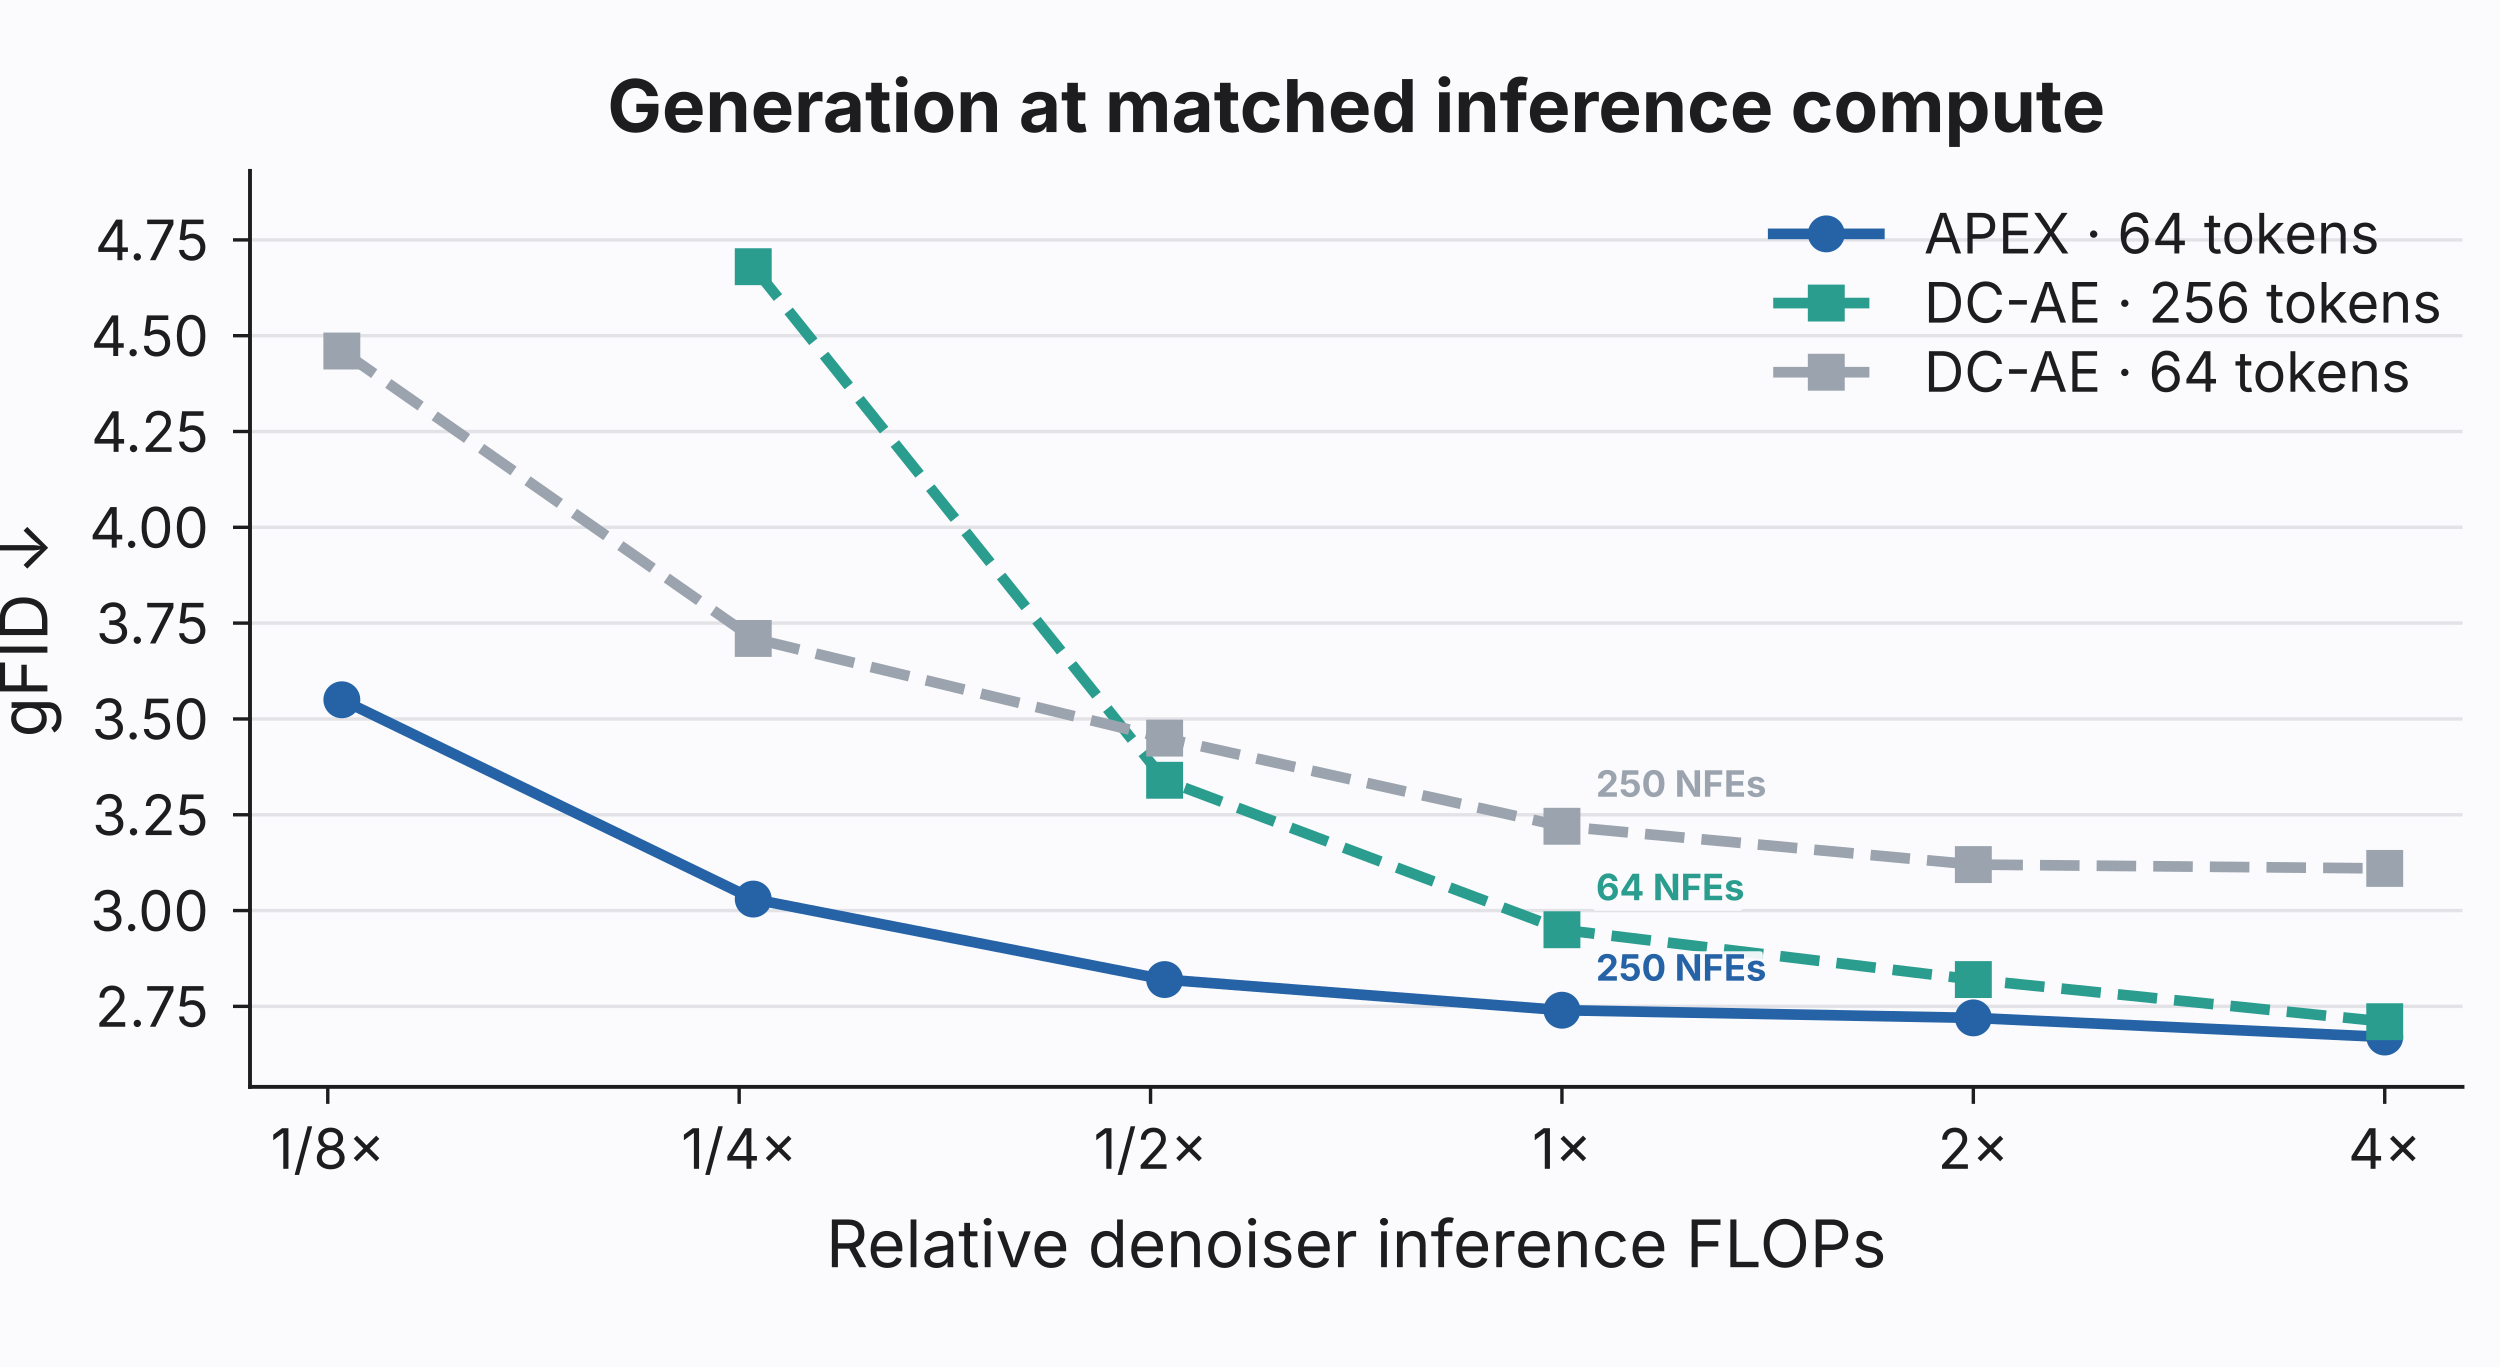
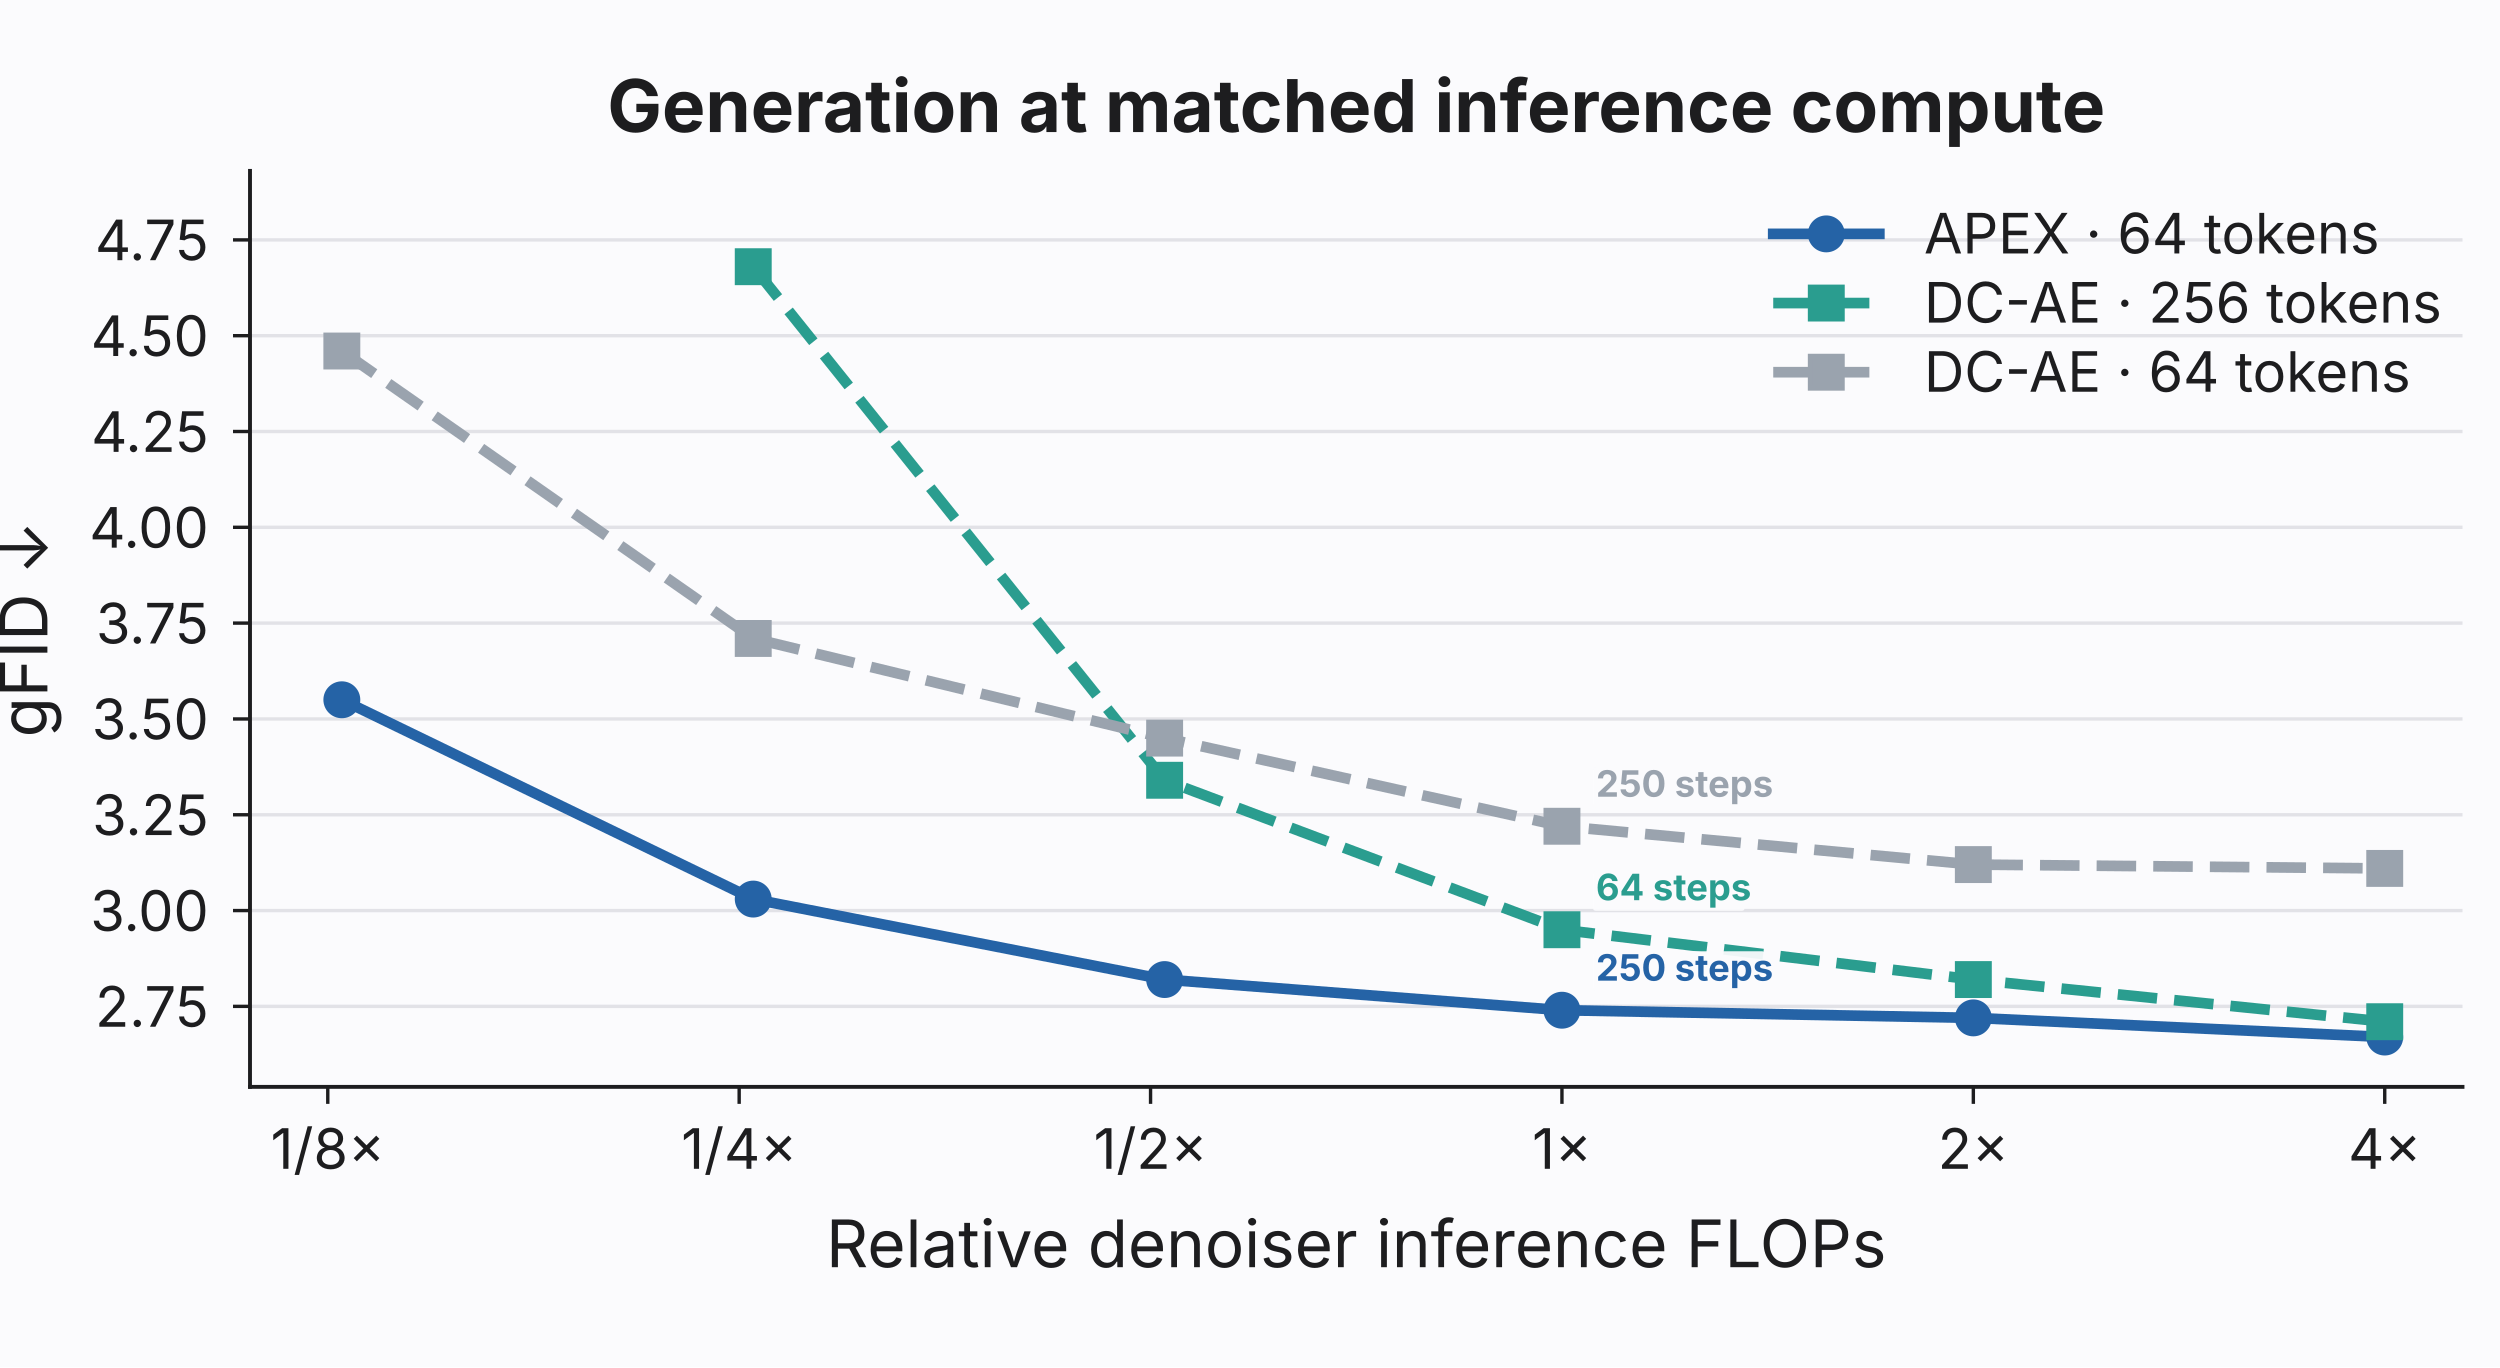
<svg xmlns="http://www.w3.org/2000/svg" xmlns:xlink="http://www.w3.org/1999/xlink" width="514.8pt" height="281.52pt" viewBox="0 0 514.8 281.52" version="1.1">
  <defs>
    <style type="text/css">*{stroke-linejoin: round; stroke-linecap: butt}</style>
  </defs>
  <g id="figure_1">
    <g id="patch_1">
      <path d="M 0 281.52 L 514.8 281.52 L 514.8 0 L 0 0 z " style="fill: #fbfbfd" />
    </g>
    <g id="axes_1">
      <g id="patch_2">
        <path d="M 51.48 223.808 L 507.078 223.808 L 507.078 35.19 L 51.48 35.19 z " style="fill: #fbfbfd" />
      </g>
      <g id="matplotlib.axis_1">
        <g id="xtick_1">
          <g id="line2d_1">
            <defs>
-               <path id="mc157e074fd" d="M 0 0 L 0 3.5 " style="stroke: #1d1d1f; stroke-width: 0.7" />
+               <path id="meca3f61204" d="M 0 0 L 0 3.5 " style="stroke: #1d1d1f; stroke-width: 0.7" />
            </defs>
            <g>
-               <use xlink:href="#mc157e074fd" x="67.494" y="223.808" style="fill: #1d1d1f; stroke: #1d1d1f; stroke-width: 0.7" />
+               <use xlink:href="#meca3f61204" x="67.494" y="223.808" style="fill: #1d1d1f; stroke: #1d1d1f; stroke-width: 0.7" />
            </g>
          </g>
          <g id="text_1">
            <text style="font-size: 11.5px; font-family: 'Inter', 'Arial', 'Helvetica', 'DejaVu Sans', sans-serif; text-anchor: middle; fill: #1d1d1f" x="67.494" y="240.681" transform="rotate(-0 67.49383 240.6807)">1/8×</text>
          </g>
        </g>
        <g id="xtick_2">
          <g id="line2d_2">
            <g>
-               <use xlink:href="#mc157e074fd" x="152.208" y="223.808" style="fill: #1d1d1f; stroke: #1d1d1f; stroke-width: 0.7" />
+               <use xlink:href="#meca3f61204" x="152.208" y="223.808" style="fill: #1d1d1f; stroke: #1d1d1f; stroke-width: 0.7" />
            </g>
          </g>
          <g id="text_2">
            <text style="font-size: 11.5px; font-family: 'Inter', 'Arial', 'Helvetica', 'DejaVu Sans', sans-serif; text-anchor: middle; fill: #1d1d1f" x="152.208" y="240.681" transform="rotate(-0 152.2079 240.6807)">1/4×</text>
          </g>
        </g>
        <g id="xtick_3">
          <g id="line2d_3">
            <g>
-               <use xlink:href="#mc157e074fd" x="236.922" y="223.808" style="fill: #1d1d1f; stroke: #1d1d1f; stroke-width: 0.7" />
+               <use xlink:href="#meca3f61204" x="236.922" y="223.808" style="fill: #1d1d1f; stroke: #1d1d1f; stroke-width: 0.7" />
            </g>
          </g>
          <g id="text_3">
            <text style="font-size: 11.5px; font-family: 'Inter', 'Arial', 'Helvetica', 'DejaVu Sans', sans-serif; text-anchor: middle; fill: #1d1d1f" x="236.922" y="240.681" transform="rotate(-0 236.922 240.6807)">1/2×</text>
          </g>
        </g>
        <g id="xtick_4">
          <g id="line2d_4">
            <g>
-               <use xlink:href="#mc157e074fd" x="321.636" y="223.808" style="fill: #1d1d1f; stroke: #1d1d1f; stroke-width: 0.7" />
+               <use xlink:href="#meca3f61204" x="321.636" y="223.808" style="fill: #1d1d1f; stroke: #1d1d1f; stroke-width: 0.7" />
            </g>
          </g>
          <g id="text_4">
            <text style="font-size: 11.5px; font-family: 'Inter', 'Arial', 'Helvetica', 'DejaVu Sans', sans-serif; text-anchor: middle; fill: #1d1d1f" x="321.636" y="240.681" transform="rotate(-0 321.636 240.6807)">1×</text>
          </g>
        </g>
        <g id="xtick_5">
          <g id="line2d_5">
            <g>
-               <use xlink:href="#mc157e074fd" x="406.35" y="223.808" style="fill: #1d1d1f; stroke: #1d1d1f; stroke-width: 0.7" />
+               <use xlink:href="#meca3f61204" x="406.35" y="223.808" style="fill: #1d1d1f; stroke: #1d1d1f; stroke-width: 0.7" />
            </g>
          </g>
          <g id="text_5">
            <text style="font-size: 11.5px; font-family: 'Inter', 'Arial', 'Helvetica', 'DejaVu Sans', sans-serif; text-anchor: middle; fill: #1d1d1f" x="406.35" y="240.681" transform="rotate(-0 406.3501 240.6807)">2×</text>
          </g>
        </g>
        <g id="xtick_6">
          <g id="line2d_6">
            <g>
-               <use xlink:href="#mc157e074fd" x="491.064" y="223.808" style="fill: #1d1d1f; stroke: #1d1d1f; stroke-width: 0.7" />
+               <use xlink:href="#meca3f61204" x="491.064" y="223.808" style="fill: #1d1d1f; stroke: #1d1d1f; stroke-width: 0.7" />
            </g>
          </g>
          <g id="text_6">
            <text style="font-size: 11.5px; font-family: 'Inter', 'Arial', 'Helvetica', 'DejaVu Sans', sans-serif; text-anchor: middle; fill: #1d1d1f" x="491.064" y="240.681" transform="rotate(-0 491.0642 240.6807)">4×</text>
          </g>
        </g>
        <g id="text_7">
          <text style="font-size: 13.5px; font-family: 'Inter', 'Arial', 'Helvetica', 'DejaVu Sans', sans-serif; text-anchor: middle; fill: #1d1d1f" x="279.279" y="260.937" transform="rotate(-0 279.279 260.9369)">Relative denoiser inference FLOPs</text>
        </g>
      </g>
      <g id="matplotlib.axis_2">
        <g id="ytick_1">
          <g id="line2d_7">
-             <path d="M 51.48 207.235 L 507.078 207.235 " clip-path="url(#p9570ab3e8c)" style="fill: none; stroke: #e2e2e7; stroke-width: 0.7; stroke-linecap: square" />
+             <path d="M 51.48 207.235 L 507.078 207.235 " clip-path="url(#pb59871fe45)" style="fill: none; stroke: #e2e2e7; stroke-width: 0.7; stroke-linecap: square" />
          </g>
          <g id="line2d_8">
            <defs>
-               <path id="mf36336dee3" d="M 0 0 L -3.5 0 " style="stroke: #1d1d1f; stroke-width: 0.7" />
+               <path id="mb2a04a43ec" d="M 0 0 L -3.5 0 " style="stroke: #1d1d1f; stroke-width: 0.7" />
            </defs>
            <g>
-               <use xlink:href="#mf36336dee3" x="51.48" y="207.235" style="fill: #1d1d1f; stroke: #1d1d1f; stroke-width: 0.7" />
+               <use xlink:href="#mb2a04a43ec" x="51.48" y="207.235" style="fill: #1d1d1f; stroke: #1d1d1f; stroke-width: 0.7" />
            </g>
          </g>
          <g id="text_8">
            <text style="font-size: 11.5px; font-family: 'Inter', 'Arial', 'Helvetica', 'DejaVu Sans', sans-serif; text-anchor: end; fill: #1d1d1f" x="42.98" y="211.421" transform="rotate(-0 42.98 211.4214)">2.75</text>
          </g>
        </g>
        <g id="ytick_2">
          <g id="line2d_9">
-             <path d="M 51.48 187.505 L 507.078 187.505 " clip-path="url(#p9570ab3e8c)" style="fill: none; stroke: #e2e2e7; stroke-width: 0.7; stroke-linecap: square" />
+             <path d="M 51.48 187.505 L 507.078 187.505 " clip-path="url(#pb59871fe45)" style="fill: none; stroke: #e2e2e7; stroke-width: 0.7; stroke-linecap: square" />
          </g>
          <g id="line2d_10">
            <g>
-               <use xlink:href="#mf36336dee3" x="51.48" y="187.505" style="fill: #1d1d1f; stroke: #1d1d1f; stroke-width: 0.7" />
+               <use xlink:href="#mb2a04a43ec" x="51.48" y="187.505" style="fill: #1d1d1f; stroke: #1d1d1f; stroke-width: 0.7" />
            </g>
          </g>
          <g id="text_9">
            <text style="font-size: 11.5px; font-family: 'Inter', 'Arial', 'Helvetica', 'DejaVu Sans', sans-serif; text-anchor: end; fill: #1d1d1f" x="42.98" y="191.691" transform="rotate(-0 42.98 191.6914)">3.00</text>
          </g>
        </g>
        <g id="ytick_3">
          <g id="line2d_11">
-             <path d="M 51.48 167.775 L 507.078 167.775 " clip-path="url(#p9570ab3e8c)" style="fill: none; stroke: #e2e2e7; stroke-width: 0.7; stroke-linecap: square" />
+             <path d="M 51.48 167.775 L 507.078 167.775 " clip-path="url(#pb59871fe45)" style="fill: none; stroke: #e2e2e7; stroke-width: 0.7; stroke-linecap: square" />
          </g>
          <g id="line2d_12">
            <g>
-               <use xlink:href="#mf36336dee3" x="51.48" y="167.775" style="fill: #1d1d1f; stroke: #1d1d1f; stroke-width: 0.7" />
+               <use xlink:href="#mb2a04a43ec" x="51.48" y="167.775" style="fill: #1d1d1f; stroke: #1d1d1f; stroke-width: 0.7" />
            </g>
          </g>
          <g id="text_10">
            <text style="font-size: 11.5px; font-family: 'Inter', 'Arial', 'Helvetica', 'DejaVu Sans', sans-serif; text-anchor: end; fill: #1d1d1f" x="42.98" y="171.961" transform="rotate(-0 42.98 171.9615)">3.25</text>
          </g>
        </g>
        <g id="ytick_4">
          <g id="line2d_13">
-             <path d="M 51.48 148.045 L 507.078 148.045 " clip-path="url(#p9570ab3e8c)" style="fill: none; stroke: #e2e2e7; stroke-width: 0.7; stroke-linecap: square" />
+             <path d="M 51.48 148.045 L 507.078 148.045 " clip-path="url(#pb59871fe45)" style="fill: none; stroke: #e2e2e7; stroke-width: 0.7; stroke-linecap: square" />
          </g>
          <g id="line2d_14">
            <g>
-               <use xlink:href="#mf36336dee3" x="51.48" y="148.045" style="fill: #1d1d1f; stroke: #1d1d1f; stroke-width: 0.7" />
+               <use xlink:href="#mb2a04a43ec" x="51.48" y="148.045" style="fill: #1d1d1f; stroke: #1d1d1f; stroke-width: 0.7" />
            </g>
          </g>
          <g id="text_11">
            <text style="font-size: 11.5px; font-family: 'Inter', 'Arial', 'Helvetica', 'DejaVu Sans', sans-serif; text-anchor: end; fill: #1d1d1f" x="42.98" y="152.232" transform="rotate(-0 42.98 152.2315)">3.50</text>
          </g>
        </g>
        <g id="ytick_5">
          <g id="line2d_15">
-             <path d="M 51.48 128.315 L 507.078 128.315 " clip-path="url(#p9570ab3e8c)" style="fill: none; stroke: #e2e2e7; stroke-width: 0.7; stroke-linecap: square" />
+             <path d="M 51.48 128.315 L 507.078 128.315 " clip-path="url(#pb59871fe45)" style="fill: none; stroke: #e2e2e7; stroke-width: 0.7; stroke-linecap: square" />
          </g>
          <g id="line2d_16">
            <g>
-               <use xlink:href="#mf36336dee3" x="51.48" y="128.315" style="fill: #1d1d1f; stroke: #1d1d1f; stroke-width: 0.7" />
+               <use xlink:href="#mb2a04a43ec" x="51.48" y="128.315" style="fill: #1d1d1f; stroke: #1d1d1f; stroke-width: 0.7" />
            </g>
          </g>
          <g id="text_12">
            <text style="font-size: 11.5px; font-family: 'Inter', 'Arial', 'Helvetica', 'DejaVu Sans', sans-serif; text-anchor: end; fill: #1d1d1f" x="42.98" y="132.502" transform="rotate(-0 42.98 132.5016)">3.75</text>
          </g>
        </g>
        <g id="ytick_6">
          <g id="line2d_17">
-             <path d="M 51.48 108.585 L 507.078 108.585 " clip-path="url(#p9570ab3e8c)" style="fill: none; stroke: #e2e2e7; stroke-width: 0.7; stroke-linecap: square" />
+             <path d="M 51.48 108.585 L 507.078 108.585 " clip-path="url(#pb59871fe45)" style="fill: none; stroke: #e2e2e7; stroke-width: 0.7; stroke-linecap: square" />
          </g>
          <g id="line2d_18">
            <g>
-               <use xlink:href="#mf36336dee3" x="51.48" y="108.585" style="fill: #1d1d1f; stroke: #1d1d1f; stroke-width: 0.7" />
+               <use xlink:href="#mb2a04a43ec" x="51.48" y="108.585" style="fill: #1d1d1f; stroke: #1d1d1f; stroke-width: 0.7" />
            </g>
          </g>
          <g id="text_13">
            <text style="font-size: 11.5px; font-family: 'Inter', 'Arial', 'Helvetica', 'DejaVu Sans', sans-serif; text-anchor: end; fill: #1d1d1f" x="42.98" y="112.772" transform="rotate(-0 42.98 112.7716)">4.00</text>
          </g>
        </g>
        <g id="ytick_7">
          <g id="line2d_19">
-             <path d="M 51.48 88.855 L 507.078 88.855 " clip-path="url(#p9570ab3e8c)" style="fill: none; stroke: #e2e2e7; stroke-width: 0.7; stroke-linecap: square" />
+             <path d="M 51.48 88.855 L 507.078 88.855 " clip-path="url(#pb59871fe45)" style="fill: none; stroke: #e2e2e7; stroke-width: 0.7; stroke-linecap: square" />
          </g>
          <g id="line2d_20">
            <g>
-               <use xlink:href="#mf36336dee3" x="51.48" y="88.855" style="fill: #1d1d1f; stroke: #1d1d1f; stroke-width: 0.7" />
+               <use xlink:href="#mb2a04a43ec" x="51.48" y="88.855" style="fill: #1d1d1f; stroke: #1d1d1f; stroke-width: 0.7" />
            </g>
          </g>
          <g id="text_14">
            <text style="font-size: 11.5px; font-family: 'Inter', 'Arial', 'Helvetica', 'DejaVu Sans', sans-serif; text-anchor: end; fill: #1d1d1f" x="42.98" y="93.042" transform="rotate(-0 42.98 93.04164)">4.25</text>
          </g>
        </g>
        <g id="ytick_8">
          <g id="line2d_21">
-             <path d="M 51.48 69.126 L 507.078 69.126 " clip-path="url(#p9570ab3e8c)" style="fill: none; stroke: #e2e2e7; stroke-width: 0.7; stroke-linecap: square" />
+             <path d="M 51.48 69.126 L 507.078 69.126 " clip-path="url(#pb59871fe45)" style="fill: none; stroke: #e2e2e7; stroke-width: 0.7; stroke-linecap: square" />
          </g>
          <g id="line2d_22">
            <g>
-               <use xlink:href="#mf36336dee3" x="51.48" y="69.126" style="fill: #1d1d1f; stroke: #1d1d1f; stroke-width: 0.7" />
+               <use xlink:href="#mb2a04a43ec" x="51.48" y="69.126" style="fill: #1d1d1f; stroke: #1d1d1f; stroke-width: 0.7" />
            </g>
          </g>
          <g id="text_15">
            <text style="font-size: 11.5px; font-family: 'Inter', 'Arial', 'Helvetica', 'DejaVu Sans', sans-serif; text-anchor: end; fill: #1d1d1f" x="42.98" y="73.312" transform="rotate(-0 42.98 73.31168)">4.50</text>
          </g>
        </g>
        <g id="ytick_9">
          <g id="line2d_23">
-             <path d="M 51.48 49.396 L 507.078 49.396 " clip-path="url(#p9570ab3e8c)" style="fill: none; stroke: #e2e2e7; stroke-width: 0.7; stroke-linecap: square" />
+             <path d="M 51.48 49.396 L 507.078 49.396 " clip-path="url(#pb59871fe45)" style="fill: none; stroke: #e2e2e7; stroke-width: 0.7; stroke-linecap: square" />
          </g>
          <g id="line2d_24">
            <g>
-               <use xlink:href="#mf36336dee3" x="51.48" y="49.396" style="fill: #1d1d1f; stroke: #1d1d1f; stroke-width: 0.7" />
+               <use xlink:href="#mb2a04a43ec" x="51.48" y="49.396" style="fill: #1d1d1f; stroke: #1d1d1f; stroke-width: 0.7" />
            </g>
          </g>
          <g id="text_16">
            <text style="font-size: 11.5px; font-family: 'Inter', 'Arial', 'Helvetica', 'DejaVu Sans', sans-serif; text-anchor: end; fill: #1d1d1f" x="42.98" y="53.582" transform="rotate(-0 42.98 53.58173)">4.75</text>
          </g>
        </g>
        <g id="text_17">
          <text style="font-size: 13.5px; font-family: 'Inter', 'Arial', 'Helvetica', 'DejaVu Sans', sans-serif; text-anchor: middle; fill: #1d1d1f" x="9.759" y="129.499" transform="rotate(-90 9.758594 129.4992)">gFID ↓</text>
        </g>
      </g>
      <g id="patch_3">
        <path d="M 51.48 223.808 L 51.48 35.19 " style="fill: none; stroke: #1d1d1f; stroke-width: 0.8; stroke-linejoin: miter; stroke-linecap: square" />
      </g>
      <g id="patch_4">
        <path d="M 51.48 223.808 L 507.078 223.808 " style="fill: none; stroke: #1d1d1f; stroke-width: 0.8; stroke-linejoin: miter; stroke-linecap: square" />
      </g>
      <g id="text_18">
        <text style="font-weight: 700; font-size: 15px; font-family: 'Inter', 'Arial', 'Helvetica', 'DejaVu Sans', sans-serif; text-anchor: middle; fill: #1d1d1f" x="279.279" y="27.19" transform="rotate(-0 279.279 27.19)">Generation at matched inference compute</text>
      </g>
      <g id="line2d_25">
-         <path d="M 70.392 144.099 L 155.106 185.138 L 239.821 201.711 L 321.636 208.024 L 406.35 209.603 L 491.064 213.549 " clip-path="url(#p9570ab3e8c)" style="fill: none; stroke: #2563a6; stroke-width: 2.2; stroke-linecap: square" />
+         <path d="M 70.392 144.099 L 155.106 185.138 L 239.821 201.711 L 321.636 208.024 L 406.35 209.603 L 491.064 213.549 " clip-path="url(#pb59871fe45)" style="fill: none; stroke: #2563a6; stroke-width: 2.2; stroke-linecap: square" />
        <defs>
-           <path id="mff3774570f" d="M 0 3.3 C 0.875 3.3 1.715 2.952 2.333 2.333 C 2.952 1.715 3.3 0.875 3.3 0 C 3.3 -0.875 2.952 -1.715 2.333 -2.333 C 1.715 -2.952 0.875 -3.3 0 -3.3 C -0.875 -3.3 -1.715 -2.952 -2.333 -2.333 C -2.952 -1.715 -3.3 -0.875 -3.3 0 C -3.3 0.875 -2.952 1.715 -2.333 2.333 C -1.715 2.952 -0.875 3.3 0 3.3 z " style="stroke: #2563a6" />
+           <path id="m5de8b7181c" d="M 0 3.3 C 0.875 3.3 1.715 2.952 2.333 2.333 C 2.952 1.715 3.3 0.875 3.3 0 C 3.3 -0.875 2.952 -1.715 2.333 -2.333 C 1.715 -2.952 0.875 -3.3 0 -3.3 C -0.875 -3.3 -1.715 -2.952 -2.333 -2.333 C -2.952 -1.715 -3.3 -0.875 -3.3 0 C -3.3 0.875 -2.952 1.715 -2.333 2.333 C -1.715 2.952 -0.875 3.3 0 3.3 z " style="stroke: #2563a6" />
        </defs>
-         <g clip-path="url(#p9570ab3e8c)">
-           <use xlink:href="#mff3774570f" x="70.392" y="144.099" style="fill: #2563a6; stroke: #2563a6" />
-           <use xlink:href="#mff3774570f" x="155.106" y="185.138" style="fill: #2563a6; stroke: #2563a6" />
-           <use xlink:href="#mff3774570f" x="239.821" y="201.711" style="fill: #2563a6; stroke: #2563a6" />
-           <use xlink:href="#mff3774570f" x="321.636" y="208.024" style="fill: #2563a6; stroke: #2563a6" />
-           <use xlink:href="#mff3774570f" x="406.35" y="209.603" style="fill: #2563a6; stroke: #2563a6" />
-           <use xlink:href="#mff3774570f" x="491.064" y="213.549" style="fill: #2563a6; stroke: #2563a6" />
+         <g clip-path="url(#pb59871fe45)">
+           <use xlink:href="#m5de8b7181c" x="70.392" y="144.099" style="fill: #2563a6; stroke: #2563a6" />
+           <use xlink:href="#m5de8b7181c" x="155.106" y="185.138" style="fill: #2563a6; stroke: #2563a6" />
+           <use xlink:href="#m5de8b7181c" x="239.821" y="201.711" style="fill: #2563a6; stroke: #2563a6" />
+           <use xlink:href="#m5de8b7181c" x="321.636" y="208.024" style="fill: #2563a6; stroke: #2563a6" />
+           <use xlink:href="#m5de8b7181c" x="406.35" y="209.603" style="fill: #2563a6; stroke: #2563a6" />
+           <use xlink:href="#m5de8b7181c" x="491.064" y="213.549" style="fill: #2563a6; stroke: #2563a6" />
        </g>
      </g>
      <g id="line2d_26">
-         <path d="M 155.106 54.92 L 239.821 160.673 L 321.636 191.451 L 406.35 201.711 L 491.064 210.392 " clip-path="url(#p9570ab3e8c)" style="fill: none; stroke-dasharray: 8.14,3.52; stroke-dashoffset: 0; stroke: #2a9d8f; stroke-width: 2.2" />
+         <path d="M 155.106 54.92 L 239.821 160.673 L 321.636 191.451 L 406.35 201.711 L 491.064 210.392 " clip-path="url(#pb59871fe45)" style="fill: none; stroke-dasharray: 8.14,3.52; stroke-dashoffset: 0; stroke: #2a9d8f; stroke-width: 2.2" />
        <defs>
-           <path id="mef6bd8b5e9" d="M -3.3 3.3 L 3.3 3.3 L 3.3 -3.3 L -3.3 -3.3 z " style="stroke: #2a9d8f; stroke-linejoin: miter" />
+           <path id="m723fdaccd1" d="M -3.3 3.3 L 3.3 3.3 L 3.3 -3.3 L -3.3 -3.3 z " style="stroke: #2a9d8f; stroke-linejoin: miter" />
        </defs>
-         <g clip-path="url(#p9570ab3e8c)">
-           <use xlink:href="#mef6bd8b5e9" x="155.106" y="54.92" style="fill: #2a9d8f; stroke: #2a9d8f; stroke-linejoin: miter" />
-           <use xlink:href="#mef6bd8b5e9" x="239.821" y="160.673" style="fill: #2a9d8f; stroke: #2a9d8f; stroke-linejoin: miter" />
-           <use xlink:href="#mef6bd8b5e9" x="321.636" y="191.451" style="fill: #2a9d8f; stroke: #2a9d8f; stroke-linejoin: miter" />
-           <use xlink:href="#mef6bd8b5e9" x="406.35" y="201.711" style="fill: #2a9d8f; stroke: #2a9d8f; stroke-linejoin: miter" />
-           <use xlink:href="#mef6bd8b5e9" x="491.064" y="210.392" style="fill: #2a9d8f; stroke: #2a9d8f; stroke-linejoin: miter" />
+         <g clip-path="url(#pb59871fe45)">
+           <use xlink:href="#m723fdaccd1" x="155.106" y="54.92" style="fill: #2a9d8f; stroke: #2a9d8f; stroke-linejoin: miter" />
+           <use xlink:href="#m723fdaccd1" x="239.821" y="160.673" style="fill: #2a9d8f; stroke: #2a9d8f; stroke-linejoin: miter" />
+           <use xlink:href="#m723fdaccd1" x="321.636" y="191.451" style="fill: #2a9d8f; stroke: #2a9d8f; stroke-linejoin: miter" />
+           <use xlink:href="#m723fdaccd1" x="406.35" y="201.711" style="fill: #2a9d8f; stroke: #2a9d8f; stroke-linejoin: miter" />
+           <use xlink:href="#m723fdaccd1" x="491.064" y="210.392" style="fill: #2a9d8f; stroke: #2a9d8f; stroke-linejoin: miter" />
        </g>
      </g>
      <g id="line2d_27">
-         <path d="M 70.392 72.282 L 155.106 131.472 L 239.821 151.991 L 321.636 170.143 L 406.35 178.035 L 491.064 178.824 " clip-path="url(#p9570ab3e8c)" style="fill: none; stroke-dasharray: 8.14,3.52; stroke-dashoffset: 0; stroke: #9aa3ae; stroke-width: 2.2" />
+         <path d="M 70.392 72.282 L 155.106 131.472 L 239.821 151.991 L 321.636 170.143 L 406.35 178.035 L 491.064 178.824 " clip-path="url(#pb59871fe45)" style="fill: none; stroke-dasharray: 8.14,3.52; stroke-dashoffset: 0; stroke: #9aa3ae; stroke-width: 2.2" />
        <defs>
-           <path id="m5bf43b2465" d="M -3.3 3.3 L 3.3 3.3 L 3.3 -3.3 L -3.3 -3.3 z " style="stroke: #9aa3ae; stroke-linejoin: miter" />
+           <path id="m8f8aaf764e" d="M -3.3 3.3 L 3.3 3.3 L 3.3 -3.3 L -3.3 -3.3 z " style="stroke: #9aa3ae; stroke-linejoin: miter" />
        </defs>
-         <g clip-path="url(#p9570ab3e8c)">
-           <use xlink:href="#m5bf43b2465" x="70.392" y="72.282" style="fill: #9aa3ae; stroke: #9aa3ae; stroke-linejoin: miter" />
-           <use xlink:href="#m5bf43b2465" x="155.106" y="131.472" style="fill: #9aa3ae; stroke: #9aa3ae; stroke-linejoin: miter" />
-           <use xlink:href="#m5bf43b2465" x="239.821" y="151.991" style="fill: #9aa3ae; stroke: #9aa3ae; stroke-linejoin: miter" />
-           <use xlink:href="#m5bf43b2465" x="321.636" y="170.143" style="fill: #9aa3ae; stroke: #9aa3ae; stroke-linejoin: miter" />
-           <use xlink:href="#m5bf43b2465" x="406.35" y="178.035" style="fill: #9aa3ae; stroke: #9aa3ae; stroke-linejoin: miter" />
-           <use xlink:href="#m5bf43b2465" x="491.064" y="178.824" style="fill: #9aa3ae; stroke: #9aa3ae; stroke-linejoin: miter" />
+         <g clip-path="url(#pb59871fe45)">
+           <use xlink:href="#m8f8aaf764e" x="70.392" y="72.282" style="fill: #9aa3ae; stroke: #9aa3ae; stroke-linejoin: miter" />
+           <use xlink:href="#m8f8aaf764e" x="155.106" y="131.472" style="fill: #9aa3ae; stroke: #9aa3ae; stroke-linejoin: miter" />
+           <use xlink:href="#m8f8aaf764e" x="239.821" y="151.991" style="fill: #9aa3ae; stroke: #9aa3ae; stroke-linejoin: miter" />
+           <use xlink:href="#m8f8aaf764e" x="321.636" y="170.143" style="fill: #9aa3ae; stroke: #9aa3ae; stroke-linejoin: miter" />
+           <use xlink:href="#m8f8aaf764e" x="406.35" y="178.035" style="fill: #9aa3ae; stroke: #9aa3ae; stroke-linejoin: miter" />
+           <use xlink:href="#m8f8aaf764e" x="491.064" y="178.824" style="fill: #9aa3ae; stroke: #9aa3ae; stroke-linejoin: miter" />
        </g>
      </g>
      <g id="legend_1">
        <g id="line2d_28">
          <path d="M 365.143 48.162 L 376.068 48.162 L 386.993 48.162 " style="fill: none; stroke: #2563a6; stroke-width: 2.2; stroke-linecap: square" />
          <g>
-             <use xlink:href="#mff3774570f" x="376.068" y="48.162" style="fill: #2563a6; stroke: #2563a6" />
+             <use xlink:href="#m5de8b7181c" x="376.068" y="48.162" style="fill: #2563a6; stroke: #2563a6" />
          </g>
        </g>
        <g id="text_19">
          <text style="font-size: 11.5px; font-family: 'Inter', 'Arial', 'Helvetica', 'DejaVu Sans', sans-serif; text-anchor: start; fill: #1d1d1f" x="396.193" y="52.187" transform="rotate(-0 396.1928 52.18731)">APEX · 64 tokens</text>
        </g>
        <g id="line2d_29">
          <path d="M 365.143 62.405 L 376.068 62.405 L 386.993 62.405 " style="fill: none; stroke-dasharray: 8.14,3.52; stroke-dashoffset: 0; stroke: #2a9d8f; stroke-width: 2.2" />
          <g>
-             <use xlink:href="#mef6bd8b5e9" x="376.068" y="62.405" style="fill: #2a9d8f; stroke: #2a9d8f; stroke-linejoin: miter" />
+             <use xlink:href="#m723fdaccd1" x="376.068" y="62.405" style="fill: #2a9d8f; stroke: #2a9d8f; stroke-linejoin: miter" />
          </g>
        </g>
        <g id="text_20">
          <text style="font-size: 11.5px; font-family: 'Inter', 'Arial', 'Helvetica', 'DejaVu Sans', sans-serif; text-anchor: start; fill: #1d1d1f" x="396.193" y="66.43" transform="rotate(-0 396.1928 66.42979)">DC-AE · 256 tokens</text>
        </g>
        <g id="line2d_30">
          <path d="M 365.143 76.647 L 376.068 76.647 L 386.993 76.647 " style="fill: none; stroke-dasharray: 8.14,3.52; stroke-dashoffset: 0; stroke: #9aa3ae; stroke-width: 2.2" />
          <g>
-             <use xlink:href="#m5bf43b2465" x="376.068" y="76.647" style="fill: #9aa3ae; stroke: #9aa3ae; stroke-linejoin: miter" />
+             <use xlink:href="#m8f8aaf764e" x="376.068" y="76.647" style="fill: #9aa3ae; stroke: #9aa3ae; stroke-linejoin: miter" />
          </g>
        </g>
        <g id="text_21">
          <text style="font-size: 11.5px; font-family: 'Inter', 'Arial', 'Helvetica', 'DejaVu Sans', sans-serif; text-anchor: start; fill: #1d1d1f" x="396.193" y="80.672" transform="rotate(-0 396.1928 80.67227)">DC-AE · 64 tokens</text>
        </g>
      </g>
      <g id="text_22">
        <g id="patch_5">
-           <path d="M 328.636 204.124 L 362.402 204.124 Q 363.002 204.124 363.002 203.524 L 363.002 196.486 Q 363.002 195.886 362.402 195.886 L 328.636 195.886 Q 328.036 195.886 328.036 196.486 L 328.036 203.524 Q 328.036 204.124 328.636 204.124 z " style="fill: #fbfbfd; opacity: 0.94" />
-         </g>
-         <text style="font-weight: 700; font-size: 7.5px; font-family: 'Inter', 'Arial', 'Helvetica', 'DejaVu Sans', sans-serif; text-anchor: start; fill: #2563a6" x="328.636" y="201.946" transform="rotate(-0 328.636 201.9461)">250 NFEs</text>
+           <path d="M 328.636 204.124 L 362.822 204.124 Q 363.422 204.124 363.422 203.524 L 363.422 196.486 Q 363.422 195.886 362.822 195.886 L 328.636 195.886 Q 328.036 195.886 328.036 196.486 L 328.036 203.524 Q 328.036 204.124 328.636 204.124 z " style="fill: #fbfbfd; opacity: 0.94" />
+         </g>
+         <text style="font-weight: 700; font-size: 7.5px; font-family: 'Inter', 'Arial', 'Helvetica', 'DejaVu Sans', sans-serif; text-anchor: start; fill: #2563a6" x="328.636" y="201.946" transform="rotate(-0 328.636 201.9461)">250 steps</text>
      </g>
      <g id="text_23">
        <g id="patch_6">
-           <path d="M 328.636 187.551 L 358.232 187.551 Q 358.832 187.551 358.832 186.951 L 358.832 179.913 Q 358.832 179.313 358.232 179.313 L 328.636 179.313 Q 328.036 179.313 328.036 179.913 L 328.036 186.951 Q 328.036 187.551 328.636 187.551 z " style="fill: #fbfbfd; opacity: 0.94" />
-         </g>
-         <text style="font-weight: 700; font-size: 7.5px; font-family: 'Inter', 'Arial', 'Helvetica', 'DejaVu Sans', sans-serif; text-anchor: start; fill: #2a9d8f" x="328.636" y="185.373" transform="rotate(-0 328.636 185.3729)">64 NFEs</text>
+           <path d="M 328.636 187.551 L 358.651 187.551 Q 359.251 187.551 359.251 186.951 L 359.251 179.913 Q 359.251 179.313 358.651 179.313 L 328.636 179.313 Q 328.036 179.313 328.036 179.913 L 328.036 186.951 Q 328.036 187.551 328.636 187.551 z " style="fill: #fbfbfd; opacity: 0.94" />
+         </g>
+         <text style="font-weight: 700; font-size: 7.5px; font-family: 'Inter', 'Arial', 'Helvetica', 'DejaVu Sans', sans-serif; text-anchor: start; fill: #2a9d8f" x="328.636" y="185.373" transform="rotate(-0 328.636 185.3729)">64 steps</text>
      </g>
      <g id="text_24">
        <g id="patch_7">
-           <path d="M 328.636 166.243 L 362.402 166.243 Q 363.002 166.243 363.002 165.643 L 363.002 158.604 Q 363.002 158.004 362.402 158.004 L 328.636 158.004 Q 328.036 158.004 328.036 158.604 L 328.036 165.643 Q 328.036 166.243 328.636 166.243 z " style="fill: #fbfbfd; opacity: 0.94" />
-         </g>
-         <text style="font-weight: 700; font-size: 7.5px; font-family: 'Inter', 'Arial', 'Helvetica', 'DejaVu Sans', sans-serif; text-anchor: start; fill: #9aa3ae" x="328.636" y="164.065" transform="rotate(-0 328.636 164.0645)">250 NFEs</text>
+           <path d="M 328.636 166.243 L 362.822 166.243 Q 363.422 166.243 363.422 165.643 L 363.422 158.604 Q 363.422 158.004 362.822 158.004 L 328.636 158.004 Q 328.036 158.004 328.036 158.604 L 328.036 165.643 Q 328.036 166.243 328.636 166.243 z " style="fill: #fbfbfd; opacity: 0.94" />
+         </g>
+         <text style="font-weight: 700; font-size: 7.5px; font-family: 'Inter', 'Arial', 'Helvetica', 'DejaVu Sans', sans-serif; text-anchor: start; fill: #9aa3ae" x="328.636" y="164.065" transform="rotate(-0 328.636 164.0645)">250 steps</text>
      </g>
    </g>
  </g>
  <defs>
-     <clipPath id="p9570ab3e8c">
+     <clipPath id="pb59871fe45">
      <rect x="51.48" y="35.19" width="455.598" height="188.618" />
    </clipPath>
  </defs>
</svg>
